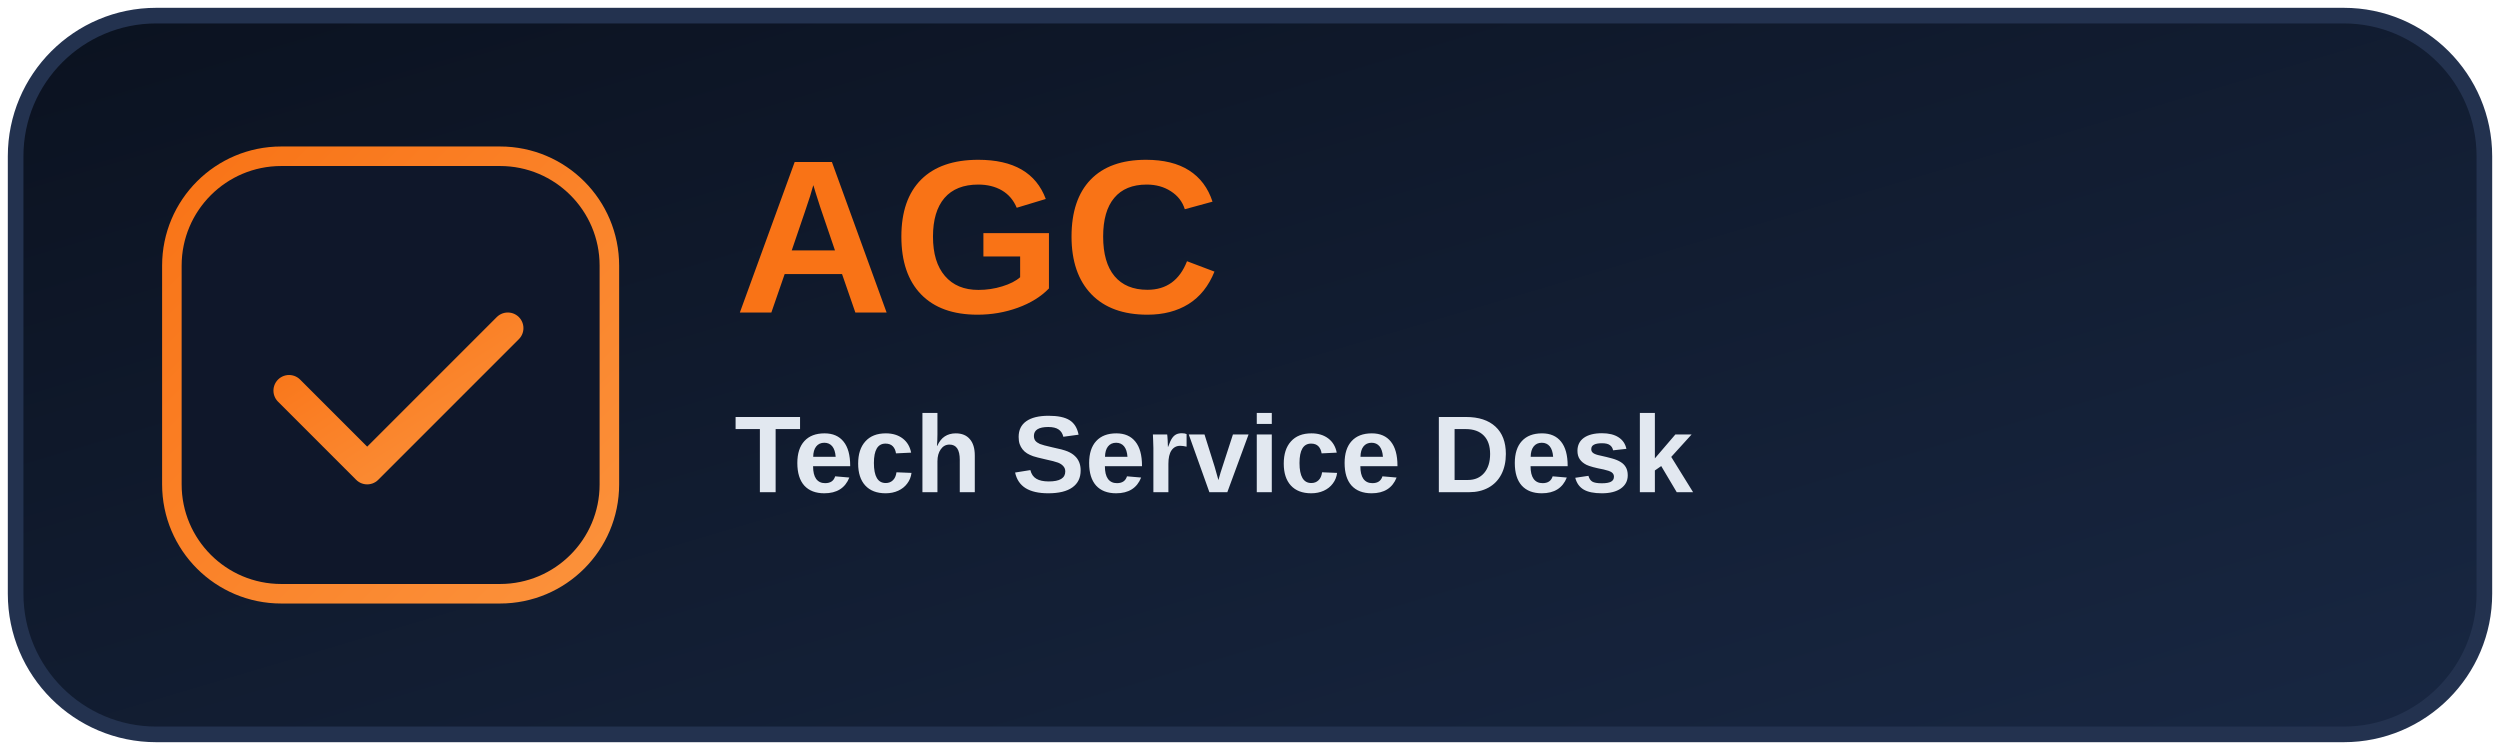
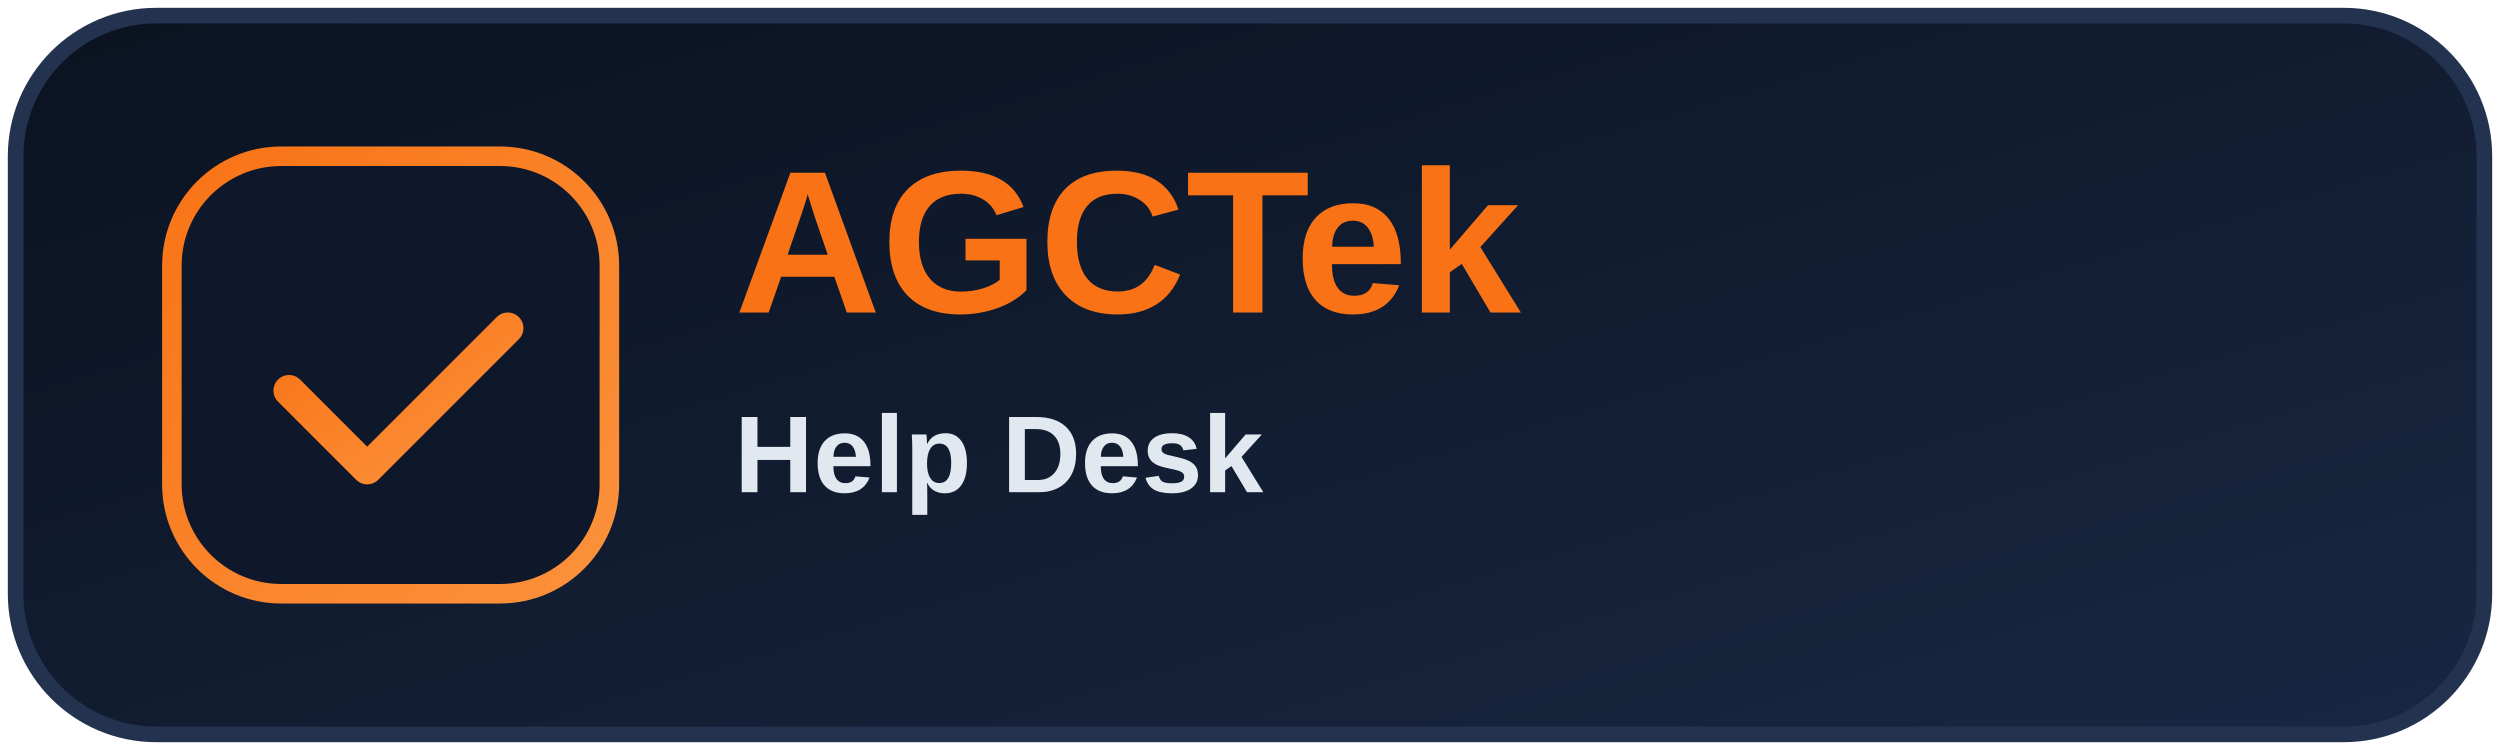
- <svg xmlns="http://www.w3.org/2000/svg" width="320" height="96" viewBox="0 0 320 96" role="img" aria-label="AGC Tech Service Desk logo">
+ <svg xmlns="http://www.w3.org/2000/svg" width="320" height="96" viewBox="0 0 320 96" role="img" aria-label="AGCTek Help Desk logo">
  <defs>
    <linearGradient id="bg" x1="0" y1="0" x2="1" y2="1">
      <stop offset="0%" stop-color="#0b1220" />
      <stop offset="100%" stop-color="#182742" />
    </linearGradient>
    <linearGradient id="accent" x1="0" y1="0" x2="1" y2="1">
      <stop offset="0%" stop-color="#f97316" />
      <stop offset="100%" stop-color="#fb923c" />
    </linearGradient>
  </defs>
  <rect x="2" y="2" width="316" height="92" rx="18" fill="url(#bg)" stroke="#23324f" stroke-width="2" />
  <g transform="translate(22, 20)">
    <rect x="0" y="0" width="56" height="56" rx="14" fill="#0f172a" stroke="url(#accent)" stroke-width="2.5" />
    <path d="M15 30l10 10 18-18" fill="none" stroke="url(#accent)" stroke-width="4" stroke-linecap="round" stroke-linejoin="round" />
  </g>
-   <text x="94" y="40" fill="#f97316" font-size="28" font-weight="800" font-family="Segoe UI, Arial, sans-serif">AGC</text>
-   <text x="94" y="63" fill="#e2e8f0" font-size="14" font-weight="600" font-family="Segoe UI, Arial, sans-serif">Tech Service Desk</text>
+   <text x="94" y="40" fill="#f97316" font-size="26" font-weight="800" font-family="Segoe UI, Arial, sans-serif">AGCTek</text>
+   <text x="94" y="63" fill="#e2e8f0" font-size="14" font-weight="600" font-family="Segoe UI, Arial, sans-serif">Help Desk</text>
</svg>
